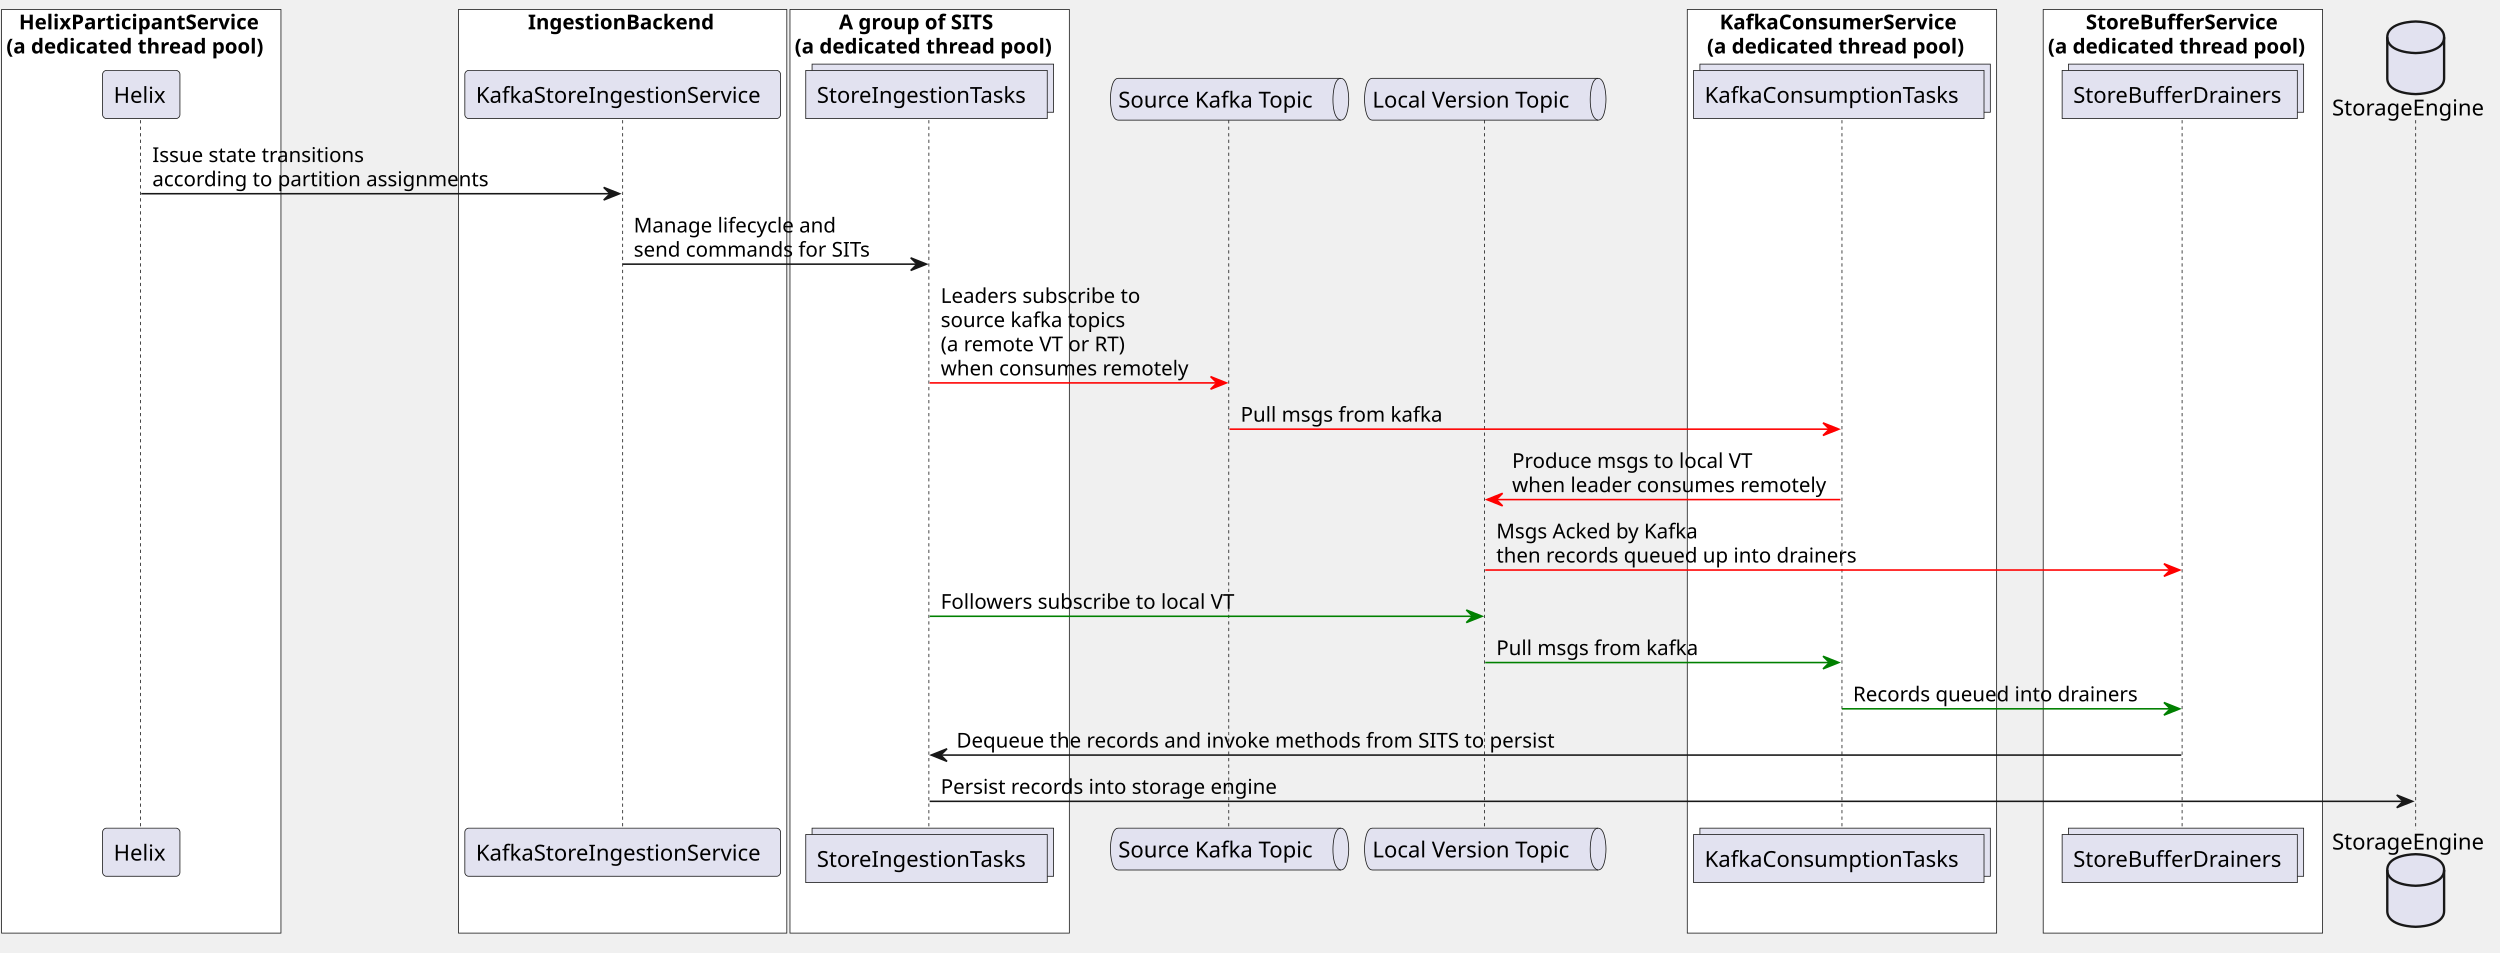
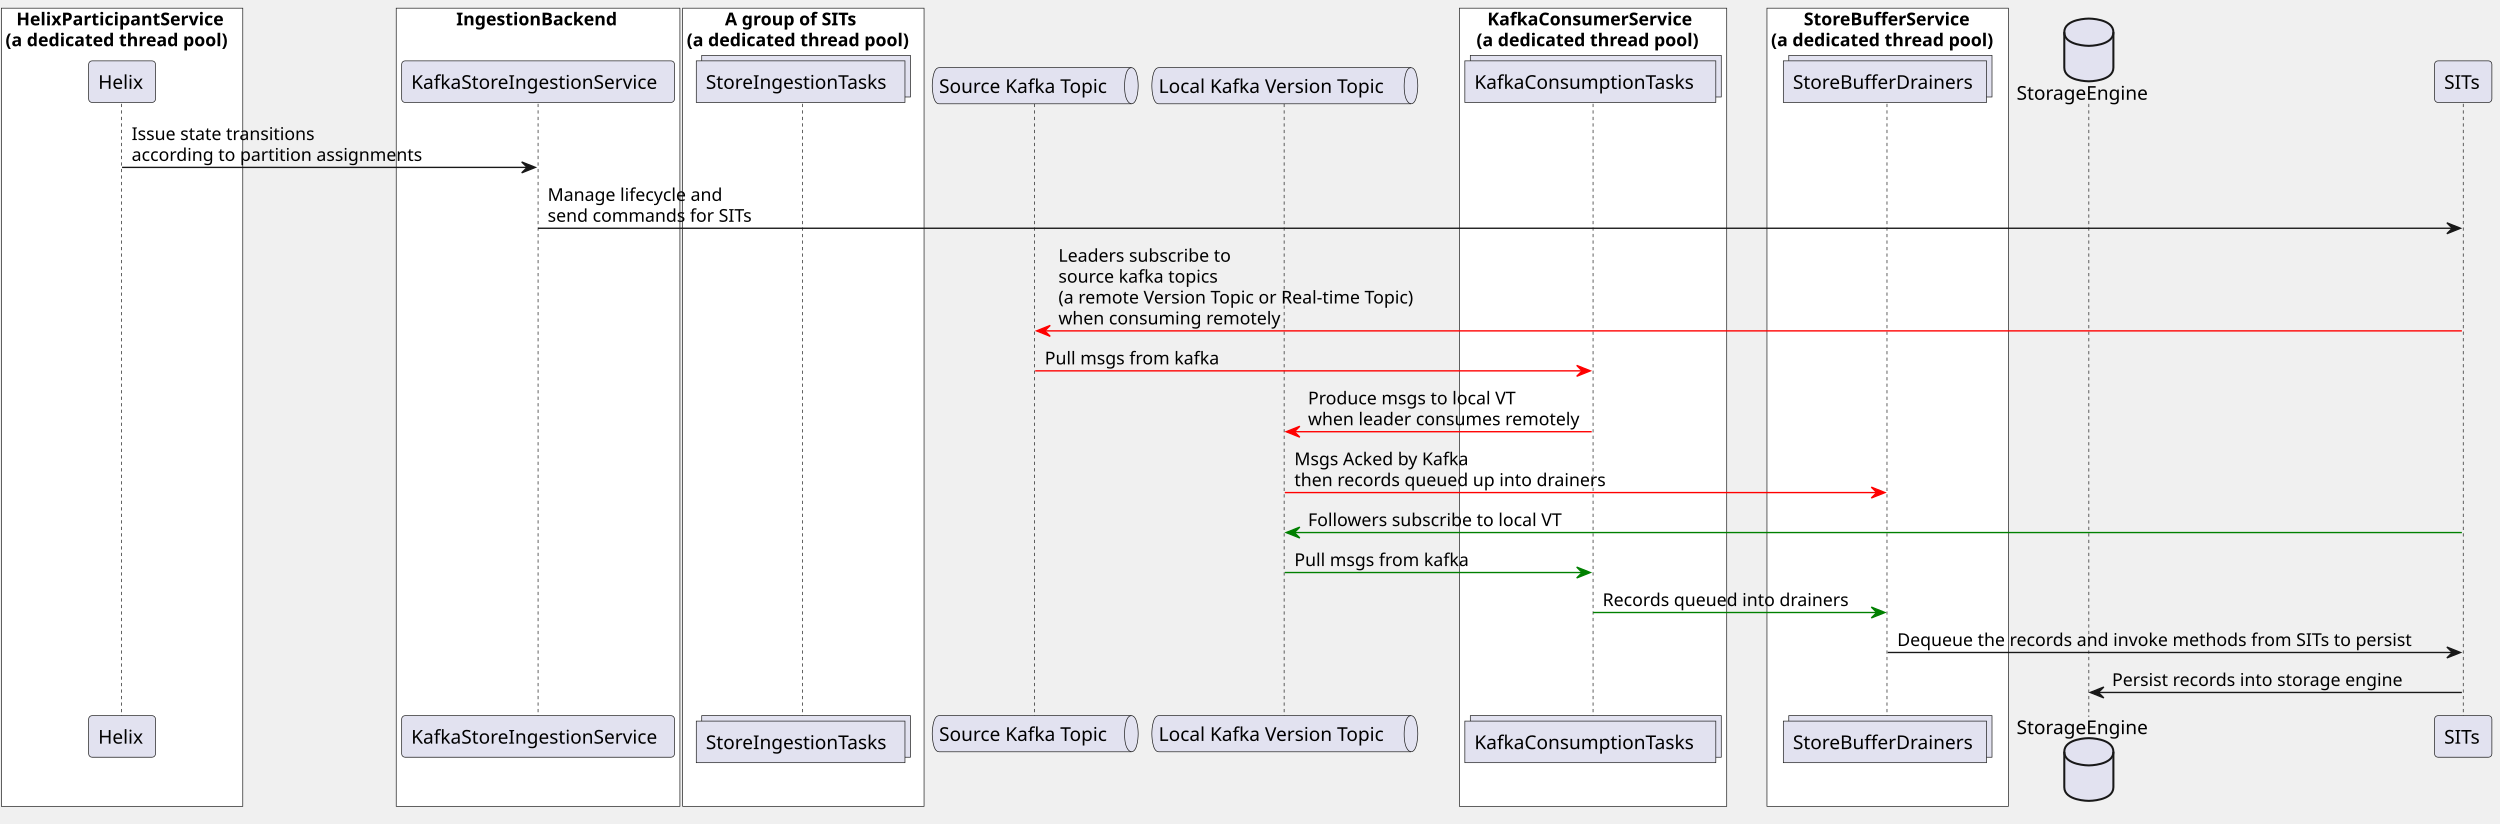
- <svg xmlns="http://www.w3.org/2000/svg" contentStyleType="text/css" height="1464.705px" preserveAspectRatio="none" style="width:3841px;height:1464px;background:#FFFFFF;" version="1.1" viewBox="0 0 3841 1464" width="3841.213px" zoomAndPan="magnify">
+ <svg xmlns="http://www.w3.org/2000/svg" contentStyleType="text/css" height="1266.026px" preserveAspectRatio="none" style="width:3842px;height:1266px;background:#FFFFFF;" version="1.1" viewBox="0 0 3842 1266" width="3842.096px" zoomAndPan="magnify">
  <defs />
  <g>
-     <rect fill="#FFFFFF" height="1419.084" style="stroke:#181818;stroke-width:1.213;" width="429.226" x="2.425" y="14.55" />
-     <text fill="#000000" font-family="sans-serif" font-size="31.525" font-weight="bold" lengthAdjust="spacing" textLength="375.876" x="29.1" y="45.028">HelixParticipantService</text>
-     <text fill="#000000" font-family="sans-serif" font-size="31.525" font-weight="bold" lengthAdjust="spacing" textLength="414.676" x="9.7" y="82.157">(a dedicated thread pool)</text>
-     <rect fill="#FFFFFF" height="1419.084" style="stroke:#181818;stroke-width:1.213;" width="504.402" x="704.465" y="14.55" />
-     <text fill="#000000" font-family="sans-serif" font-size="31.525" font-weight="bold" lengthAdjust="spacing" textLength="291.001" x="811.165" y="45.028">IngestionBackend</text>
-     <rect fill="#FFFFFF" height="1419.084" style="stroke:#181818;stroke-width:1.213;" width="429.226" x="1213.716" y="14.55" />
-     <text fill="#000000" font-family="sans-serif" font-size="31.525" font-weight="bold" lengthAdjust="spacing" textLength="249.776" x="1288.892" y="45.028">A group of SITS</text>
-     <text fill="#000000" font-family="sans-serif" font-size="31.525" font-weight="bold" lengthAdjust="spacing" textLength="414.676" x="1220.992" y="82.157">(a dedicated thread pool)</text>
-     <rect fill="#FFFFFF" height="1419.084" style="stroke:#181818;stroke-width:1.213;" width="475.301" x="2592.333" y="14.55" />
-     <text fill="#000000" font-family="sans-serif" font-size="31.525" font-weight="bold" lengthAdjust="spacing" textLength="375.876" x="2642.046" y="45.028">KafkaConsumerService</text>
-     <text fill="#000000" font-family="sans-serif" font-size="31.525" font-weight="bold" lengthAdjust="spacing" textLength="414.676" x="2622.646" y="82.157">(a dedicated thread pool)</text>
-     <rect fill="#FFFFFF" height="1419.084" style="stroke:#181818;stroke-width:1.213;" width="429.226" x="3139.173" y="14.55" />
-     <text fill="#000000" font-family="sans-serif" font-size="31.525" font-weight="bold" lengthAdjust="spacing" textLength="298.276" x="3204.648" y="45.028">StoreBufferService</text>
-     <text fill="#000000" font-family="sans-serif" font-size="31.525" font-weight="bold" lengthAdjust="spacing" textLength="414.676" x="3146.448" y="82.157">(a dedicated thread pool)</text>
-     <line style="stroke:#181818;stroke-width:1.213;stroke-dasharray:5.0,5.0;" x1="215.826" x2="215.826" y1="184.566" y2="1274.825" />
-     <line style="stroke:#181818;stroke-width:1.213;stroke-dasharray:5.0,5.0;" x1="956.666" x2="956.666" y1="184.566" y2="1274.825" />
-     <line style="stroke:#181818;stroke-width:1.213;stroke-dasharray:5.0,5.0;" x1="1427.117" x2="1427.117" y1="184.566" y2="1274.825" />
-     <line style="stroke:#181818;stroke-width:1.213;stroke-dasharray:5.0,5.0;" x1="1887.869" x2="1887.869" y1="184.566" y2="1274.825" />
-     <line style="stroke:#181818;stroke-width:1.213;stroke-dasharray:5.0,5.0;" x1="2280.72" x2="2280.72" y1="184.566" y2="1274.825" />
-     <line style="stroke:#181818;stroke-width:1.213;stroke-dasharray:5.0,5.0;" x1="2829.984" x2="2829.984" y1="184.566" y2="1274.825" />
-     <line style="stroke:#181818;stroke-width:1.213;stroke-dasharray:5.0,5.0;" x1="3352.573" x2="3352.573" y1="184.566" y2="1274.825" />
-     <line style="stroke:#181818;stroke-width:1.213;stroke-dasharray:5.0,5.0;" x1="3711.475" x2="3711.475" y1="184.566" y2="1274.825" />
-     <rect fill="#E2E2F0" height="73.934" rx="6.062" ry="6.062" style="stroke:#181818;stroke-width:1.213;" width="118.825" x="157.625" y="108.207" />
-     <text fill="#000000" font-family="sans-serif" font-size="33.95" lengthAdjust="spacing" textLength="84.875" x="174.601" y="158.004">Helix</text>
-     <rect fill="#E2E2F0" height="73.934" rx="6.062" ry="6.062" style="stroke:#181818;stroke-width:1.213;" width="118.825" x="157.625" y="1272.4" />
-     <text fill="#000000" font-family="sans-serif" font-size="33.95" lengthAdjust="spacing" textLength="84.875" x="174.601" y="1322.198">Helix</text>
-     <rect fill="#E2E2F0" height="73.934" rx="6.062" ry="6.062" style="stroke:#181818;stroke-width:1.213;" width="485.002" x="714.165" y="108.207" />
-     <text fill="#000000" font-family="sans-serif" font-size="33.95" lengthAdjust="spacing" textLength="451.051" x="731.14" y="158.004">KafkaStoreIngestionService</text>
-     <rect fill="#E2E2F0" height="73.934" rx="6.062" ry="6.062" style="stroke:#181818;stroke-width:1.213;" width="485.002" x="714.165" y="1272.4" />
-     <text fill="#000000" font-family="sans-serif" font-size="33.95" lengthAdjust="spacing" textLength="451.051" x="731.14" y="1322.198">KafkaStoreIngestionService</text>
-     <rect fill="#E2E2F0" height="73.934" style="stroke:#181818;stroke-width:1.213;" width="371.026" x="1247.667" y="98.507" />
-     <rect fill="#E2E2F0" height="73.934" style="stroke:#181818;stroke-width:1.213;" width="371.026" x="1237.966" y="108.207" />
-     <text fill="#000000" font-family="sans-serif" font-size="33.95" lengthAdjust="spacing" textLength="337.076" x="1254.942" y="158.004">StoreIngestionTasks</text>
-     <rect fill="#E2E2F0" height="73.934" style="stroke:#181818;stroke-width:1.213;" width="371.026" x="1247.667" y="1272.4" />
-     <rect fill="#E2E2F0" height="73.934" style="stroke:#181818;stroke-width:1.213;" width="371.026" x="1237.966" y="1282.1" />
-     <text fill="#000000" font-family="sans-serif" font-size="33.95" lengthAdjust="spacing" textLength="337.076" x="1254.942" y="1331.898">StoreIngestionTasks</text>
-     <path d="M1718.118,120.332 L2060.044,120.332 C2072.169,120.332 2072.169,152.449 2072.169,152.449 C2072.169,152.449 2072.169,184.566 2060.044,184.566 L1718.118,184.566 C1705.993,184.566 1705.993,152.449 1705.993,152.449 C1705.993,152.449 1705.993,120.332 1718.118,120.332 " fill="#E2E2F0" style="stroke:#181818;stroke-width:1.213;" />
-     <path d="M2060.044,120.332 C2047.919,120.332 2047.919,152.449 2047.919,152.449 C2047.919,184.566 2060.044,184.566 2060.044,184.566 " fill="none" style="stroke:#181818;stroke-width:1.213;" />
-     <text fill="#000000" font-family="sans-serif" font-size="33.95" lengthAdjust="spacing" textLength="317.676" x="1718.118" y="165.279">Source Kafka Topic</text>
-     <path d="M1718.118,1272.4 L2060.044,1272.4 C2072.169,1272.4 2072.169,1304.517 2072.169,1304.517 C2072.169,1304.517 2072.169,1336.634 2060.044,1336.634 L1718.118,1336.634 C1705.993,1336.634 1705.993,1304.517 1705.993,1304.517 C1705.993,1304.517 1705.993,1272.4 1718.118,1272.4 " fill="#E2E2F0" style="stroke:#181818;stroke-width:1.213;" />
-     <path d="M2060.044,1272.4 C2047.919,1272.4 2047.919,1304.517 2047.919,1304.517 C2047.919,1336.634 2060.044,1336.634 2060.044,1336.634 " fill="none" style="stroke:#181818;stroke-width:1.213;" />
-     <text fill="#000000" font-family="sans-serif" font-size="33.95" lengthAdjust="spacing" textLength="317.676" x="1718.118" y="1317.348">Source Kafka Topic</text>
-     <path d="M2108.544,120.332 L2455.32,120.332 C2467.445,120.332 2467.445,152.449 2467.445,152.449 C2467.445,152.449 2467.445,184.566 2455.32,184.566 L2108.544,184.566 C2096.419,184.566 2096.419,152.449 2096.419,152.449 C2096.419,152.449 2096.419,120.332 2108.544,120.332 " fill="#E2E2F0" style="stroke:#181818;stroke-width:1.213;" />
-     <path d="M2455.32,120.332 C2443.195,120.332 2443.195,152.449 2443.195,152.449 C2443.195,184.566 2455.32,184.566 2455.32,184.566 " fill="none" style="stroke:#181818;stroke-width:1.213;" />
-     <text fill="#000000" font-family="sans-serif" font-size="33.95" lengthAdjust="spacing" textLength="322.526" x="2108.544" y="165.279">Local Version Topic</text>
-     <path d="M2108.544,1272.4 L2455.32,1272.4 C2467.445,1272.4 2467.445,1304.517 2467.445,1304.517 C2467.445,1304.517 2467.445,1336.634 2455.32,1336.634 L2108.544,1336.634 C2096.419,1336.634 2096.419,1304.517 2096.419,1304.517 C2096.419,1304.517 2096.419,1272.4 2108.544,1272.4 " fill="#E2E2F0" style="stroke:#181818;stroke-width:1.213;" />
-     <path d="M2455.32,1272.4 C2443.195,1272.4 2443.195,1304.517 2443.195,1304.517 C2443.195,1336.634 2455.32,1336.634 2455.32,1336.634 " fill="none" style="stroke:#181818;stroke-width:1.213;" />
-     <text fill="#000000" font-family="sans-serif" font-size="33.95" lengthAdjust="spacing" textLength="322.526" x="2108.544" y="1317.348">Local Version Topic</text>
-     <rect fill="#E2E2F0" height="73.934" style="stroke:#181818;stroke-width:1.213;" width="446.202" x="2611.733" y="98.507" />
-     <rect fill="#E2E2F0" height="73.934" style="stroke:#181818;stroke-width:1.213;" width="446.202" x="2602.034" y="108.207" />
-     <text fill="#000000" font-family="sans-serif" font-size="33.95" lengthAdjust="spacing" textLength="412.251" x="2619.008" y="158.004">KafkaConsumptionTasks</text>
-     <rect fill="#E2E2F0" height="73.934" style="stroke:#181818;stroke-width:1.213;" width="446.202" x="2611.733" y="1272.4" />
-     <rect fill="#E2E2F0" height="73.934" style="stroke:#181818;stroke-width:1.213;" width="446.202" x="2602.034" y="1282.1" />
-     <text fill="#000000" font-family="sans-serif" font-size="33.95" lengthAdjust="spacing" textLength="412.251" x="2619.008" y="1331.898">KafkaConsumptionTasks</text>
-     <rect fill="#E2E2F0" height="73.934" style="stroke:#181818;stroke-width:1.213;" width="361.326" x="3177.973" y="98.507" />
-     <rect fill="#E2E2F0" height="73.934" style="stroke:#181818;stroke-width:1.213;" width="361.326" x="3168.273" y="108.207" />
-     <text fill="#000000" font-family="sans-serif" font-size="33.95" lengthAdjust="spacing" textLength="327.376" x="3185.248" y="158.004">StoreBufferDrainers</text>
-     <rect fill="#E2E2F0" height="73.934" style="stroke:#181818;stroke-width:1.213;" width="361.326" x="3177.973" y="1272.4" />
-     <rect fill="#E2E2F0" height="73.934" style="stroke:#181818;stroke-width:1.213;" width="361.326" x="3168.273" y="1282.1" />
-     <text fill="#000000" font-family="sans-serif" font-size="33.95" lengthAdjust="spacing" textLength="327.376" x="3185.248" y="1331.898">StoreBufferDrainers</text>
-     <text fill="#000000" font-family="sans-serif" font-size="33.95" lengthAdjust="spacing" textLength="242.501" x="3582.949" y="177.405">StorageEngine</text>
-     <path d="M3667.824,57.281 C3667.824,33.031 3711.475,33.031 3711.475,33.031 C3711.475,33.031 3755.125,33.031 3755.125,57.281 L3755.125,120.332 C3755.125,144.582 3711.475,144.582 3711.475,144.582 C3711.475,144.582 3667.824,144.582 3667.824,120.332 L3667.824,57.281 " fill="#E2E2F0" style="stroke:#181818;stroke-width:3.638;" />
-     <path d="M3667.824,57.281 C3667.824,81.531 3711.475,81.531 3711.475,81.531 C3711.475,81.531 3755.125,81.531 3755.125,57.281 " fill="none" style="stroke:#181818;stroke-width:3.638;" />
-     <text fill="#000000" font-family="sans-serif" font-size="33.95" lengthAdjust="spacing" textLength="242.501" x="3582.949" y="1305.223">StorageEngine</text>
-     <path d="M3667.824,1336.634 C3667.824,1312.384 3711.475,1312.384 3711.475,1312.384 C3711.475,1312.384 3755.125,1312.384 3755.125,1336.634 L3755.125,1399.684 C3755.125,1423.934 3711.475,1423.934 3711.475,1423.934 C3711.475,1423.934 3667.824,1423.934 3667.824,1399.684 L3667.824,1336.634 " fill="#E2E2F0" style="stroke:#181818;stroke-width:3.638;" />
-     <path d="M3667.824,1336.634 C3667.824,1360.884 3711.475,1360.884 3711.475,1360.884 C3711.475,1360.884 3755.125,1360.884 3755.125,1336.634 " fill="none" style="stroke:#181818;stroke-width:3.638;" />
-     <polygon fill="#181818" points="927.566,287.922,951.816,297.622,927.566,307.322,937.266,297.622" style="stroke:#181818;stroke-width:2.425;" />
-     <line style="stroke:#181818;stroke-width:2.425;" x1="217.038" x2="942.116" y1="297.622" y2="297.622" />
-     <text fill="#000000" font-family="sans-serif" font-size="31.525" lengthAdjust="spacing" textLength="339.501" x="234.013" y="248.994">Issue state transitions</text>
-     <text fill="#000000" font-family="sans-serif" font-size="31.525" lengthAdjust="spacing" textLength="535.927" x="234.013" y="286.123">according to partition assignments</text>
-     <polygon fill="#181818" points="1399.23,396.129,1423.48,405.829,1399.23,415.529,1408.93,405.829" style="stroke:#181818;stroke-width:2.425;" />
-     <line style="stroke:#181818;stroke-width:2.425;" x1="956.666" x2="1413.78" y1="405.829" y2="405.829" />
-     <text fill="#000000" font-family="sans-serif" font-size="31.525" lengthAdjust="spacing" textLength="317.676" x="973.641" y="357.201">Manage lifecycle and</text>
-     <text fill="#000000" font-family="sans-serif" font-size="31.525" lengthAdjust="spacing" textLength="375.876" x="973.641" y="394.329">send commands for SITs</text>
-     <polygon fill="#FF0000" points="1859.981,578.592,1884.231,588.292,1859.981,597.992,1869.681,588.292" style="stroke:#FF0000;stroke-width:2.425;" />
-     <line style="stroke:#FF0000;stroke-width:2.425;" x1="1428.33" x2="1874.531" y1="588.292" y2="588.292" />
-     <text fill="#000000" font-family="sans-serif" font-size="31.525" lengthAdjust="spacing" textLength="315.251" x="1445.305" y="465.407">Leaders subscribe to</text>
-     <text fill="#000000" font-family="sans-serif" font-size="31.525" lengthAdjust="spacing" textLength="300.701" x="1445.305" y="502.536">source kafka topics</text>
-     <text fill="#000000" font-family="sans-serif" font-size="31.525" lengthAdjust="spacing" textLength="291.001" x="1445.305" y="539.664">(a remote VT or RT)</text>
-     <text fill="#000000" font-family="sans-serif" font-size="31.525" lengthAdjust="spacing" textLength="388.001" x="1445.305" y="576.792">when consumes remotely</text>
-     <polygon fill="#FF0000" points="2800.884,649.67,2825.134,659.37,2800.884,669.07,2810.584,659.37" style="stroke:#FF0000;stroke-width:2.425;" />
-     <line style="stroke:#FF0000;stroke-width:2.425;" x1="1889.081" x2="2815.434" y1="659.37" y2="659.37" />
-     <text fill="#000000" font-family="sans-serif" font-size="31.525" lengthAdjust="spacing" textLength="324.951" x="1906.056" y="647.87">Pull msgs from kafka</text>
-     <polygon fill="#FF0000" points="2308.608,757.876,2284.357,767.577,2308.608,777.277,2298.907,767.577" style="stroke:#FF0000;stroke-width:2.425;" />
-     <line style="stroke:#FF0000;stroke-width:2.425;" x1="2294.057" x2="2827.559" y1="767.577" y2="767.577" />
-     <text fill="#000000" font-family="sans-serif" font-size="31.525" lengthAdjust="spacing" textLength="385.576" x="2323.158" y="718.948">Produce msgs to local VT</text>
-     <text fill="#000000" font-family="sans-serif" font-size="31.525" lengthAdjust="spacing" textLength="489.852" x="2323.158" y="756.077">when leader consumes remotely</text>
-     <polygon fill="#FF0000" points="3324.686,866.083,3348.936,875.783,3324.686,885.483,3334.386,875.783" style="stroke:#FF0000;stroke-width:2.425;" />
-     <line style="stroke:#FF0000;stroke-width:2.425;" x1="2281.932" x2="3339.236" y1="875.783" y2="875.783" />
-     <text fill="#000000" font-family="sans-serif" font-size="31.525" lengthAdjust="spacing" textLength="324.951" x="2298.907" y="827.155">Msgs Acked by Kafka</text>
-     <text fill="#000000" font-family="sans-serif" font-size="31.525" lengthAdjust="spacing" textLength="565.027" x="2298.907" y="864.283">then records queued up into drainers</text>
-     <polygon fill="#008000" points="2252.832,937.161,2277.082,946.861,2252.832,956.561,2262.532,946.861" style="stroke:#008000;stroke-width:2.425;" />
-     <line style="stroke:#008000;stroke-width:2.425;" x1="1428.33" x2="2267.382" y1="946.861" y2="946.861" />
-     <text fill="#000000" font-family="sans-serif" font-size="31.525" lengthAdjust="spacing" textLength="475.301" x="1445.305" y="935.361">Followers subscribe to local VT</text>
-     <polygon fill="#008000" points="2800.884,1008.24,2825.134,1017.94,2800.884,1027.64,2810.584,1017.94" style="stroke:#008000;stroke-width:2.425;" />
-     <line style="stroke:#008000;stroke-width:2.425;" x1="2281.932" x2="2815.434" y1="1017.94" y2="1017.94" />
-     <text fill="#000000" font-family="sans-serif" font-size="31.525" lengthAdjust="spacing" textLength="324.951" x="2298.907" y="1006.44">Pull msgs from kafka</text>
-     <polygon fill="#008000" points="3324.686,1079.318,3348.936,1089.018,3324.686,1098.718,3334.386,1089.018" style="stroke:#008000;stroke-width:2.425;" />
-     <line style="stroke:#008000;stroke-width:2.425;" x1="2829.984" x2="3339.236" y1="1089.018" y2="1089.018" />
-     <text fill="#000000" font-family="sans-serif" font-size="31.525" lengthAdjust="spacing" textLength="446.202" x="2846.959" y="1077.518">Records queued into drainers</text>
-     <polygon fill="#181818" points="1455.005,1150.396,1430.755,1160.096,1455.005,1169.796,1445.305,1160.096" style="stroke:#181818;stroke-width:2.425;" />
-     <line style="stroke:#181818;stroke-width:2.425;" x1="1440.455" x2="3351.361" y1="1160.096" y2="1160.096" />
-     <text fill="#000000" font-family="sans-serif" font-size="31.525" lengthAdjust="spacing" textLength="945.753" x="1469.555" y="1148.597">Dequeue the records and invoke methods from SITS to persist</text>
-     <polygon fill="#181818" points="3682.374,1221.475,3706.625,1231.175,3682.374,1240.875,3692.075,1231.175" style="stroke:#181818;stroke-width:2.425;" />
-     <line style="stroke:#181818;stroke-width:2.425;" x1="1428.33" x2="3696.925" y1="1231.175" y2="1231.175" />
-     <text fill="#000000" font-family="sans-serif" font-size="31.525" lengthAdjust="spacing" textLength="531.077" x="1445.305" y="1219.675">Persist records into storage engine</text>
+     <rect fill="#FFFFFF" height="1226.594" style="stroke:#181818;stroke-width:1.048;" width="371.004" x="2.096" y="12.576" />
+     <text fill="#000000" font-family="sans-serif" font-size="27.249" font-weight="bold" lengthAdjust="spacing" textLength="324.891" x="25.153" y="38.921">HelixParticipantService</text>
+     <text fill="#000000" font-family="sans-serif" font-size="27.249" font-weight="bold" lengthAdjust="spacing" textLength="358.428" x="8.384" y="71.013">(a dedicated thread pool)</text>
+     <rect fill="#FFFFFF" height="1226.594" style="stroke:#181818;stroke-width:1.048;" width="435.983" x="608.908" y="12.576" />
+     <text fill="#000000" font-family="sans-serif" font-size="27.249" font-weight="bold" lengthAdjust="spacing" textLength="251.528" x="701.135" y="38.921">IngestionBackend</text>
+     <rect fill="#FFFFFF" height="1226.594" style="stroke:#181818;stroke-width:1.048;" width="371.004" x="1049.083" y="12.576" />
+     <text fill="#000000" font-family="sans-serif" font-size="27.249" font-weight="bold" lengthAdjust="spacing" textLength="215.895" x="1114.061" y="38.921">A group of SITs</text>
+     <text fill="#000000" font-family="sans-serif" font-size="27.249" font-weight="bold" lengthAdjust="spacing" textLength="358.428" x="1055.371" y="71.013">(a dedicated thread pool)</text>
+     <rect fill="#FFFFFF" height="1226.594" style="stroke:#181818;stroke-width:1.048;" width="410.83" x="2242.795" y="12.576" />
+     <text fill="#000000" font-family="sans-serif" font-size="27.249" font-weight="bold" lengthAdjust="spacing" textLength="324.891" x="2285.764" y="38.921">KafkaConsumerService</text>
+     <text fill="#000000" font-family="sans-serif" font-size="27.249" font-weight="bold" lengthAdjust="spacing" textLength="358.428" x="2268.996" y="71.013">(a dedicated thread pool)</text>
+     <rect fill="#FFFFFF" height="1226.594" style="stroke:#181818;stroke-width:1.048;" width="371.004" x="2715.459" y="12.576" />
+     <text fill="#000000" font-family="sans-serif" font-size="27.249" font-weight="bold" lengthAdjust="spacing" textLength="257.817" x="2772.052" y="38.921">StoreBufferService</text>
+     <text fill="#000000" font-family="sans-serif" font-size="27.249" font-weight="bold" lengthAdjust="spacing" textLength="358.428" x="2721.747" y="71.013">(a dedicated thread pool)</text>
+     <line style="stroke:#181818;stroke-width:1.048;stroke-dasharray:5.0,5.0;" x1="186.55" x2="186.55" y1="159.531" y2="1101.902" />
+     <line style="stroke:#181818;stroke-width:1.048;stroke-dasharray:5.0,5.0;" x1="826.9" x2="826.9" y1="159.531" y2="1101.902" />
+     <line style="stroke:#181818;stroke-width:1.048;stroke-dasharray:5.0,5.0;" x1="1233.537" x2="1233.537" y1="159.531" y2="1101.902" />
+     <line style="stroke:#181818;stroke-width:1.048;stroke-dasharray:5.0,5.0;" x1="1589.869" x2="1589.869" y1="159.531" y2="1101.902" />
+     <line style="stroke:#181818;stroke-width:1.048;stroke-dasharray:5.0,5.0;" x1="1973.45" x2="1973.45" y1="159.531" y2="1101.902" />
+     <line style="stroke:#181818;stroke-width:1.048;stroke-dasharray:5.0,5.0;" x1="2448.21" x2="2448.21" y1="159.531" y2="1101.902" />
+     <line style="stroke:#181818;stroke-width:1.048;stroke-dasharray:5.0,5.0;" x1="2899.913" x2="2899.913" y1="159.531" y2="1101.902" />
+     <line style="stroke:#181818;stroke-width:1.048;stroke-dasharray:5.0,5.0;" x1="3210.131" x2="3210.131" y1="159.531" y2="1101.902" />
+     <line style="stroke:#181818;stroke-width:1.048;stroke-dasharray:5.0,5.0;" x1="3785.502" x2="3785.502" y1="159.531" y2="1101.902" />
+     <rect fill="#E2E2F0" height="63.906" rx="5.24" ry="5.24" style="stroke:#181818;stroke-width:1.048;" width="102.707" x="136.244" y="93.529" />
+     <text fill="#000000" font-family="sans-serif" font-size="29.345" lengthAdjust="spacing" textLength="73.362" x="150.917" y="136.572">Helix</text>
+     <rect fill="#E2E2F0" height="63.906" rx="5.24" ry="5.24" style="stroke:#181818;stroke-width:1.048;" width="102.707" x="136.244" y="1099.806" />
+     <text fill="#000000" font-family="sans-serif" font-size="29.345" lengthAdjust="spacing" textLength="73.362" x="150.917" y="1142.849">Helix</text>
+     <rect fill="#E2E2F0" height="63.906" rx="5.24" ry="5.24" style="stroke:#181818;stroke-width:1.048;" width="419.214" x="617.293" y="93.529" />
+     <text fill="#000000" font-family="sans-serif" font-size="29.345" lengthAdjust="spacing" textLength="389.869" x="631.965" y="136.572">KafkaStoreIngestionService</text>
+     <rect fill="#E2E2F0" height="63.906" rx="5.24" ry="5.24" style="stroke:#181818;stroke-width:1.048;" width="419.214" x="617.293" y="1099.806" />
+     <text fill="#000000" font-family="sans-serif" font-size="29.345" lengthAdjust="spacing" textLength="389.869" x="631.965" y="1142.849">KafkaStoreIngestionService</text>
+     <rect fill="#E2E2F0" height="63.906" style="stroke:#181818;stroke-width:1.048;" width="320.699" x="1078.428" y="85.145" />
+     <rect fill="#E2E2F0" height="63.906" style="stroke:#181818;stroke-width:1.048;" width="320.699" x="1070.044" y="93.529" />
+     <text fill="#000000" font-family="sans-serif" font-size="29.345" lengthAdjust="spacing" textLength="291.354" x="1084.716" y="136.572">StoreIngestionTasks</text>
+     <rect fill="#E2E2F0" height="63.906" style="stroke:#181818;stroke-width:1.048;" width="320.699" x="1078.428" y="1099.806" />
+     <rect fill="#E2E2F0" height="63.906" style="stroke:#181818;stroke-width:1.048;" width="320.699" x="1070.044" y="1108.19" />
+     <text fill="#000000" font-family="sans-serif" font-size="29.345" lengthAdjust="spacing" textLength="291.354" x="1084.716" y="1151.234">StoreIngestionTasks</text>
+     <path d="M1443.144,104.009 L1738.69,104.009 C1749.17,104.009 1749.17,131.77 1749.17,131.77 C1749.17,131.77 1749.17,159.531 1738.69,159.531 L1443.144,159.531 C1432.664,159.531 1432.664,131.77 1432.664,131.77 C1432.664,131.77 1432.664,104.009 1443.144,104.009 " fill="#E2E2F0" style="stroke:#181818;stroke-width:1.048;" />
+     <path d="M1738.69,104.009 C1728.21,104.009 1728.21,131.77 1728.21,131.77 C1728.21,159.531 1738.69,159.531 1738.69,159.531 " fill="none" style="stroke:#181818;stroke-width:1.048;" />
+     <text fill="#000000" font-family="sans-serif" font-size="29.345" lengthAdjust="spacing" textLength="274.585" x="1443.144" y="142.86">Source Kafka Topic</text>
+     <path d="M1443.144,1099.806 L1738.69,1099.806 C1749.17,1099.806 1749.17,1127.567 1749.17,1127.567 C1749.17,1127.567 1749.17,1155.328 1738.69,1155.328 L1443.144,1155.328 C1432.664,1155.328 1432.664,1127.567 1432.664,1127.567 C1432.664,1127.567 1432.664,1099.806 1443.144,1099.806 " fill="#E2E2F0" style="stroke:#181818;stroke-width:1.048;" />
+     <path d="M1738.69,1099.806 C1728.21,1099.806 1728.21,1127.567 1728.21,1127.567 C1728.21,1155.328 1738.69,1155.328 1738.69,1155.328 " fill="none" style="stroke:#181818;stroke-width:1.048;" />
+     <text fill="#000000" font-family="sans-serif" font-size="29.345" lengthAdjust="spacing" textLength="274.585" x="1443.144" y="1138.657">Source Kafka Topic</text>
+     <path d="M1780.611,104.009 L2168.384,104.009 C2178.865,104.009 2178.865,131.77 2178.865,131.77 C2178.865,131.77 2178.865,159.531 2168.384,159.531 L1780.611,159.531 C1770.131,159.531 1770.131,131.77 1770.131,131.77 C1770.131,131.77 1770.131,104.009 1780.611,104.009 " fill="#E2E2F0" style="stroke:#181818;stroke-width:1.048;" />
+     <path d="M2168.384,104.009 C2157.904,104.009 2157.904,131.77 2157.904,131.77 C2157.904,159.531 2168.384,159.531 2168.384,159.531 " fill="none" style="stroke:#181818;stroke-width:1.048;" />
+     <text fill="#000000" font-family="sans-serif" font-size="29.345" lengthAdjust="spacing" textLength="366.812" x="1780.611" y="142.86">Local Kafka Version Topic</text>
+     <path d="M1780.611,1099.806 L2168.384,1099.806 C2178.865,1099.806 2178.865,1127.567 2178.865,1127.567 C2178.865,1127.567 2178.865,1155.328 2168.384,1155.328 L1780.611,1155.328 C1770.131,1155.328 1770.131,1127.567 1770.131,1127.567 C1770.131,1127.567 1770.131,1099.806 1780.611,1099.806 " fill="#E2E2F0" style="stroke:#181818;stroke-width:1.048;" />
+     <path d="M2168.384,1099.806 C2157.904,1099.806 2157.904,1127.567 2157.904,1127.567 C2157.904,1155.328 2168.384,1155.328 2168.384,1155.328 " fill="none" style="stroke:#181818;stroke-width:1.048;" />
+     <text fill="#000000" font-family="sans-serif" font-size="29.345" lengthAdjust="spacing" textLength="366.812" x="1780.611" y="1138.657">Local Kafka Version Topic</text>
+     <rect fill="#E2E2F0" height="63.906" style="stroke:#181818;stroke-width:1.048;" width="385.677" x="2259.563" y="85.145" />
+     <rect fill="#E2E2F0" height="63.906" style="stroke:#181818;stroke-width:1.048;" width="385.677" x="2251.179" y="93.529" />
+     <text fill="#000000" font-family="sans-serif" font-size="29.345" lengthAdjust="spacing" textLength="356.332" x="2265.852" y="136.572">KafkaConsumptionTasks</text>
+     <rect fill="#E2E2F0" height="63.906" style="stroke:#181818;stroke-width:1.048;" width="385.677" x="2259.563" y="1099.806" />
+     <rect fill="#E2E2F0" height="63.906" style="stroke:#181818;stroke-width:1.048;" width="385.677" x="2251.179" y="1108.19" />
+     <text fill="#000000" font-family="sans-serif" font-size="29.345" lengthAdjust="spacing" textLength="356.332" x="2265.852" y="1151.234">KafkaConsumptionTasks</text>
+     <rect fill="#E2E2F0" height="63.906" style="stroke:#181818;stroke-width:1.048;" width="312.314" x="2748.996" y="85.145" />
+     <rect fill="#E2E2F0" height="63.906" style="stroke:#181818;stroke-width:1.048;" width="312.314" x="2740.611" y="93.529" />
+     <text fill="#000000" font-family="sans-serif" font-size="29.345" lengthAdjust="spacing" textLength="282.969" x="2755.284" y="136.572">StoreBufferDrainers</text>
+     <rect fill="#E2E2F0" height="63.906" style="stroke:#181818;stroke-width:1.048;" width="312.314" x="2748.996" y="1099.806" />
+     <rect fill="#E2E2F0" height="63.906" style="stroke:#181818;stroke-width:1.048;" width="312.314" x="2740.611" y="1108.19" />
+     <text fill="#000000" font-family="sans-serif" font-size="29.345" lengthAdjust="spacing" textLength="282.969" x="2755.284" y="1151.234">StoreBufferDrainers</text>
+     <text fill="#000000" font-family="sans-serif" font-size="29.345" lengthAdjust="spacing" textLength="209.607" x="3099.039" y="153.341">StorageEngine</text>
+     <path d="M3172.402,49.511 C3172.402,28.551 3210.131,28.551 3210.131,28.551 C3210.131,28.551 3247.86,28.551 3247.86,49.511 L3247.86,104.009 C3247.86,124.97 3210.131,124.97 3210.131,124.97 C3210.131,124.97 3172.402,124.97 3172.402,104.009 L3172.402,49.511 " fill="#E2E2F0" style="stroke:#181818;stroke-width:3.144;" />
+     <path d="M3172.402,49.511 C3172.402,70.472 3210.131,70.472 3210.131,70.472 C3210.131,70.472 3247.86,70.472 3247.86,49.511 " fill="none" style="stroke:#181818;stroke-width:3.144;" />
+     <text fill="#000000" font-family="sans-serif" font-size="29.345" lengthAdjust="spacing" textLength="209.607" x="3099.039" y="1128.177">StorageEngine</text>
+     <path d="M3172.402,1155.328 C3172.402,1134.367 3210.131,1134.367 3210.131,1134.367 C3210.131,1134.367 3247.86,1134.367 3247.86,1155.328 L3247.86,1209.825 C3247.86,1230.786 3210.131,1230.786 3210.131,1230.786 C3210.131,1230.786 3172.402,1230.786 3172.402,1209.825 L3172.402,1155.328 " fill="#E2E2F0" style="stroke:#181818;stroke-width:3.144;" />
+     <path d="M3172.402,1155.328 C3172.402,1176.288 3210.131,1176.288 3210.131,1176.288 C3210.131,1176.288 3247.86,1176.288 3247.86,1155.328 " fill="none" style="stroke:#181818;stroke-width:3.144;" />
+     <rect fill="#E2E2F0" height="63.906" rx="5.24" ry="5.24" style="stroke:#181818;stroke-width:1.048;" width="88.035" x="3741.485" y="93.529" />
+     <text fill="#000000" font-family="sans-serif" font-size="29.345" lengthAdjust="spacing" textLength="58.69" x="3756.157" y="136.572">SITs</text>
+     <rect fill="#E2E2F0" height="63.906" rx="5.24" ry="5.24" style="stroke:#181818;stroke-width:1.048;" width="88.035" x="3741.485" y="1099.806" />
+     <text fill="#000000" font-family="sans-serif" font-size="29.345" lengthAdjust="spacing" textLength="58.69" x="3756.157" y="1142.849">SITs</text>
+     <polygon fill="#181818" points="801.747,248.867,822.707,257.252,801.747,265.636,810.131,257.252" style="stroke:#181818;stroke-width:2.096;" />
+     <line style="stroke:#181818;stroke-width:2.096;" x1="187.598" x2="814.323" y1="257.252" y2="257.252" />
+     <text fill="#000000" font-family="sans-serif" font-size="27.249" lengthAdjust="spacing" textLength="293.45" x="202.271" y="215.22">Issue state transitions</text>
+     <text fill="#000000" font-family="sans-serif" font-size="27.249" lengthAdjust="spacing" textLength="463.231" x="202.271" y="247.312">according to partition assignments</text>
+     <polygon fill="#181818" points="3760.349,342.396,3781.31,350.781,3760.349,359.165,3768.734,350.781" style="stroke:#181818;stroke-width:2.096;" />
+     <line style="stroke:#181818;stroke-width:2.096;" x1="826.9" x2="3772.926" y1="350.781" y2="350.781" />
+     <text fill="#000000" font-family="sans-serif" font-size="27.249" lengthAdjust="spacing" textLength="274.585" x="841.572" y="308.749">Manage lifecycle and</text>
+     <text fill="#000000" font-family="sans-serif" font-size="27.249" lengthAdjust="spacing" textLength="324.891" x="841.572" y="340.841">send commands for SITs</text>
+     <polygon fill="#FF0000" points="1613.974,500.109,1593.013,508.493,1613.974,516.878,1605.59,508.493" style="stroke:#FF0000;stroke-width:2.096;" />
+     <line style="stroke:#FF0000;stroke-width:2.096;" x1="1601.397" x2="3783.406" y1="508.493" y2="508.493" />
+     <text fill="#000000" font-family="sans-serif" font-size="27.249" lengthAdjust="spacing" textLength="272.489" x="1626.55" y="402.278">Leaders subscribe to</text>
+     <text fill="#000000" font-family="sans-serif" font-size="27.249" lengthAdjust="spacing" textLength="259.913" x="1626.55" y="434.37">source kafka topics</text>
+     <text fill="#000000" font-family="sans-serif" font-size="27.249" lengthAdjust="spacing" textLength="576.419" x="1626.55" y="466.462">(a remote Version Topic or Real-time Topic)</text>
+     <text fill="#000000" font-family="sans-serif" font-size="27.249" lengthAdjust="spacing" textLength="347.948" x="1626.55" y="498.553">when consuming remotely</text>
+     <polygon fill="#FF0000" points="2423.057,561.546,2444.017,569.93,2423.057,578.315,2431.441,569.93" style="stroke:#FF0000;stroke-width:2.096;" />
+     <line style="stroke:#FF0000;stroke-width:2.096;" x1="1590.917" x2="2435.633" y1="569.93" y2="569.93" />
+     <text fill="#000000" font-family="sans-serif" font-size="27.249" lengthAdjust="spacing" textLength="280.873" x="1605.59" y="559.99">Pull msgs from kafka</text>
+     <polygon fill="#FF0000" points="1997.555,655.075,1976.594,663.459,1997.555,671.844,1989.17,663.459" style="stroke:#FF0000;stroke-width:2.096;" />
+     <line style="stroke:#FF0000;stroke-width:2.096;" x1="1984.978" x2="2446.113" y1="663.459" y2="663.459" />
+     <text fill="#000000" font-family="sans-serif" font-size="27.249" lengthAdjust="spacing" textLength="333.275" x="2010.131" y="621.427">Produce msgs to local VT</text>
+     <text fill="#000000" font-family="sans-serif" font-size="27.249" lengthAdjust="spacing" textLength="423.406" x="2010.131" y="653.519">when leader consumes remotely</text>
+     <polygon fill="#FF0000" points="2875.808,748.604,2896.769,756.988,2875.808,765.372,2884.192,756.988" style="stroke:#FF0000;stroke-width:2.096;" />
+     <line style="stroke:#FF0000;stroke-width:2.096;" x1="1974.498" x2="2888.384" y1="756.988" y2="756.988" />
+     <text fill="#000000" font-family="sans-serif" font-size="27.249" lengthAdjust="spacing" textLength="280.873" x="1989.17" y="714.956">Msgs Acked by Kafka</text>
+     <text fill="#000000" font-family="sans-serif" font-size="27.249" lengthAdjust="spacing" textLength="488.384" x="1989.17" y="747.048">then records queued up into drainers</text>
+     <polygon fill="#008000" points="1997.555,810.041,1976.594,818.425,1997.555,826.809,1989.17,818.425" style="stroke:#008000;stroke-width:2.096;" />
+     <line style="stroke:#008000;stroke-width:2.096;" x1="1984.978" x2="3783.406" y1="818.425" y2="818.425" />
+     <text fill="#000000" font-family="sans-serif" font-size="27.249" lengthAdjust="spacing" textLength="410.83" x="2010.131" y="808.485">Followers subscribe to local VT</text>
+     <polygon fill="#008000" points="2423.057,871.478,2444.017,879.862,2423.057,888.246,2431.441,879.862" style="stroke:#008000;stroke-width:2.096;" />
+     <line style="stroke:#008000;stroke-width:2.096;" x1="1974.498" x2="2435.633" y1="879.862" y2="879.862" />
+     <text fill="#000000" font-family="sans-serif" font-size="27.249" lengthAdjust="spacing" textLength="280.873" x="1989.17" y="869.922">Pull msgs from kafka</text>
+     <polygon fill="#008000" points="2875.808,932.915,2896.769,941.299,2875.808,949.683,2884.192,941.299" style="stroke:#008000;stroke-width:2.096;" />
+     <line style="stroke:#008000;stroke-width:2.096;" x1="2448.21" x2="2888.384" y1="941.299" y2="941.299" />
+     <text fill="#000000" font-family="sans-serif" font-size="27.249" lengthAdjust="spacing" textLength="385.677" x="2462.882" y="931.359">Records queued into drainers</text>
+     <polygon fill="#181818" points="3760.349,994.352,3781.31,1002.736,3760.349,1011.12,3768.734,1002.736" style="stroke:#181818;stroke-width:2.096;" />
+     <line style="stroke:#181818;stroke-width:2.096;" x1="2900.961" x2="3772.926" y1="1002.736" y2="1002.736" />
+     <text fill="#000000" font-family="sans-serif" font-size="27.249" lengthAdjust="spacing" textLength="817.467" x="2915.633" y="992.796">Dequeue the records and invoke methods from SITs to persist</text>
+     <polygon fill="#181818" points="3233.188,1055.789,3212.227,1064.173,3233.188,1072.557,3224.803,1064.173" style="stroke:#181818;stroke-width:2.096;" />
+     <line style="stroke:#181818;stroke-width:2.096;" x1="3220.611" x2="3783.406" y1="1064.173" y2="1064.173" />
+     <text fill="#000000" font-family="sans-serif" font-size="27.249" lengthAdjust="spacing" textLength="459.039" x="3245.764" y="1054.233">Persist records into storage engine</text>
  </g>
</svg>
